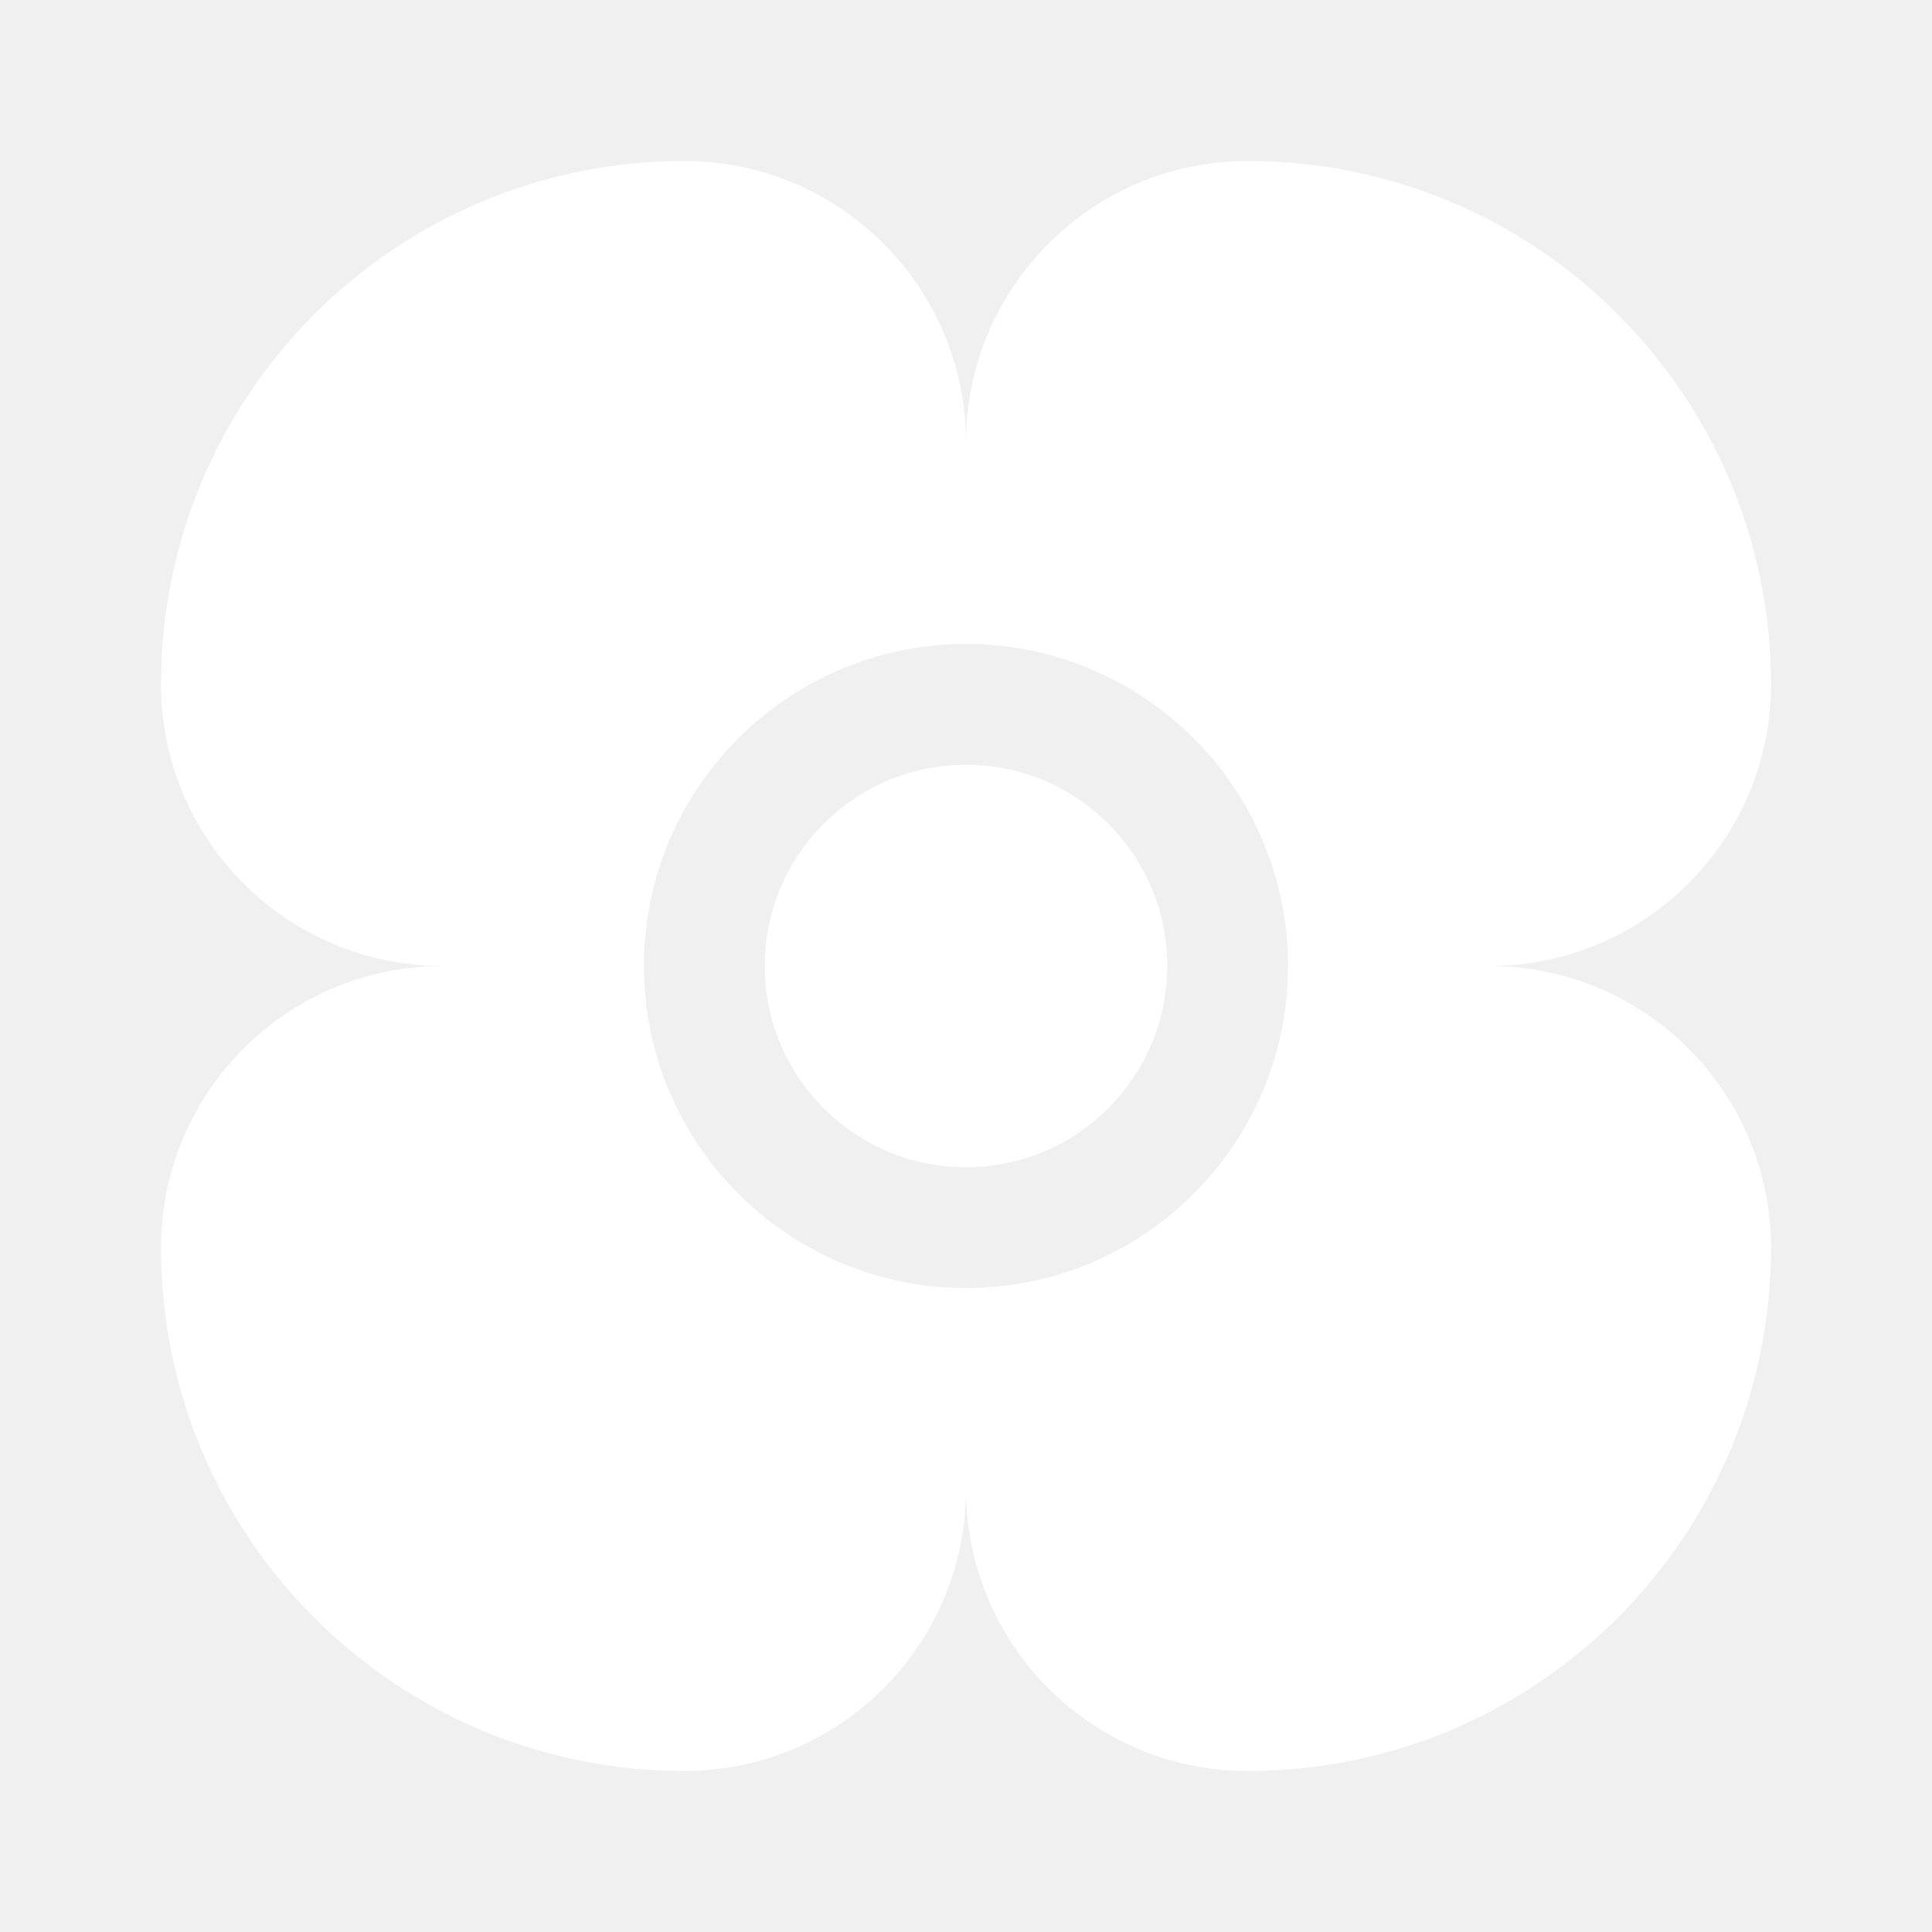
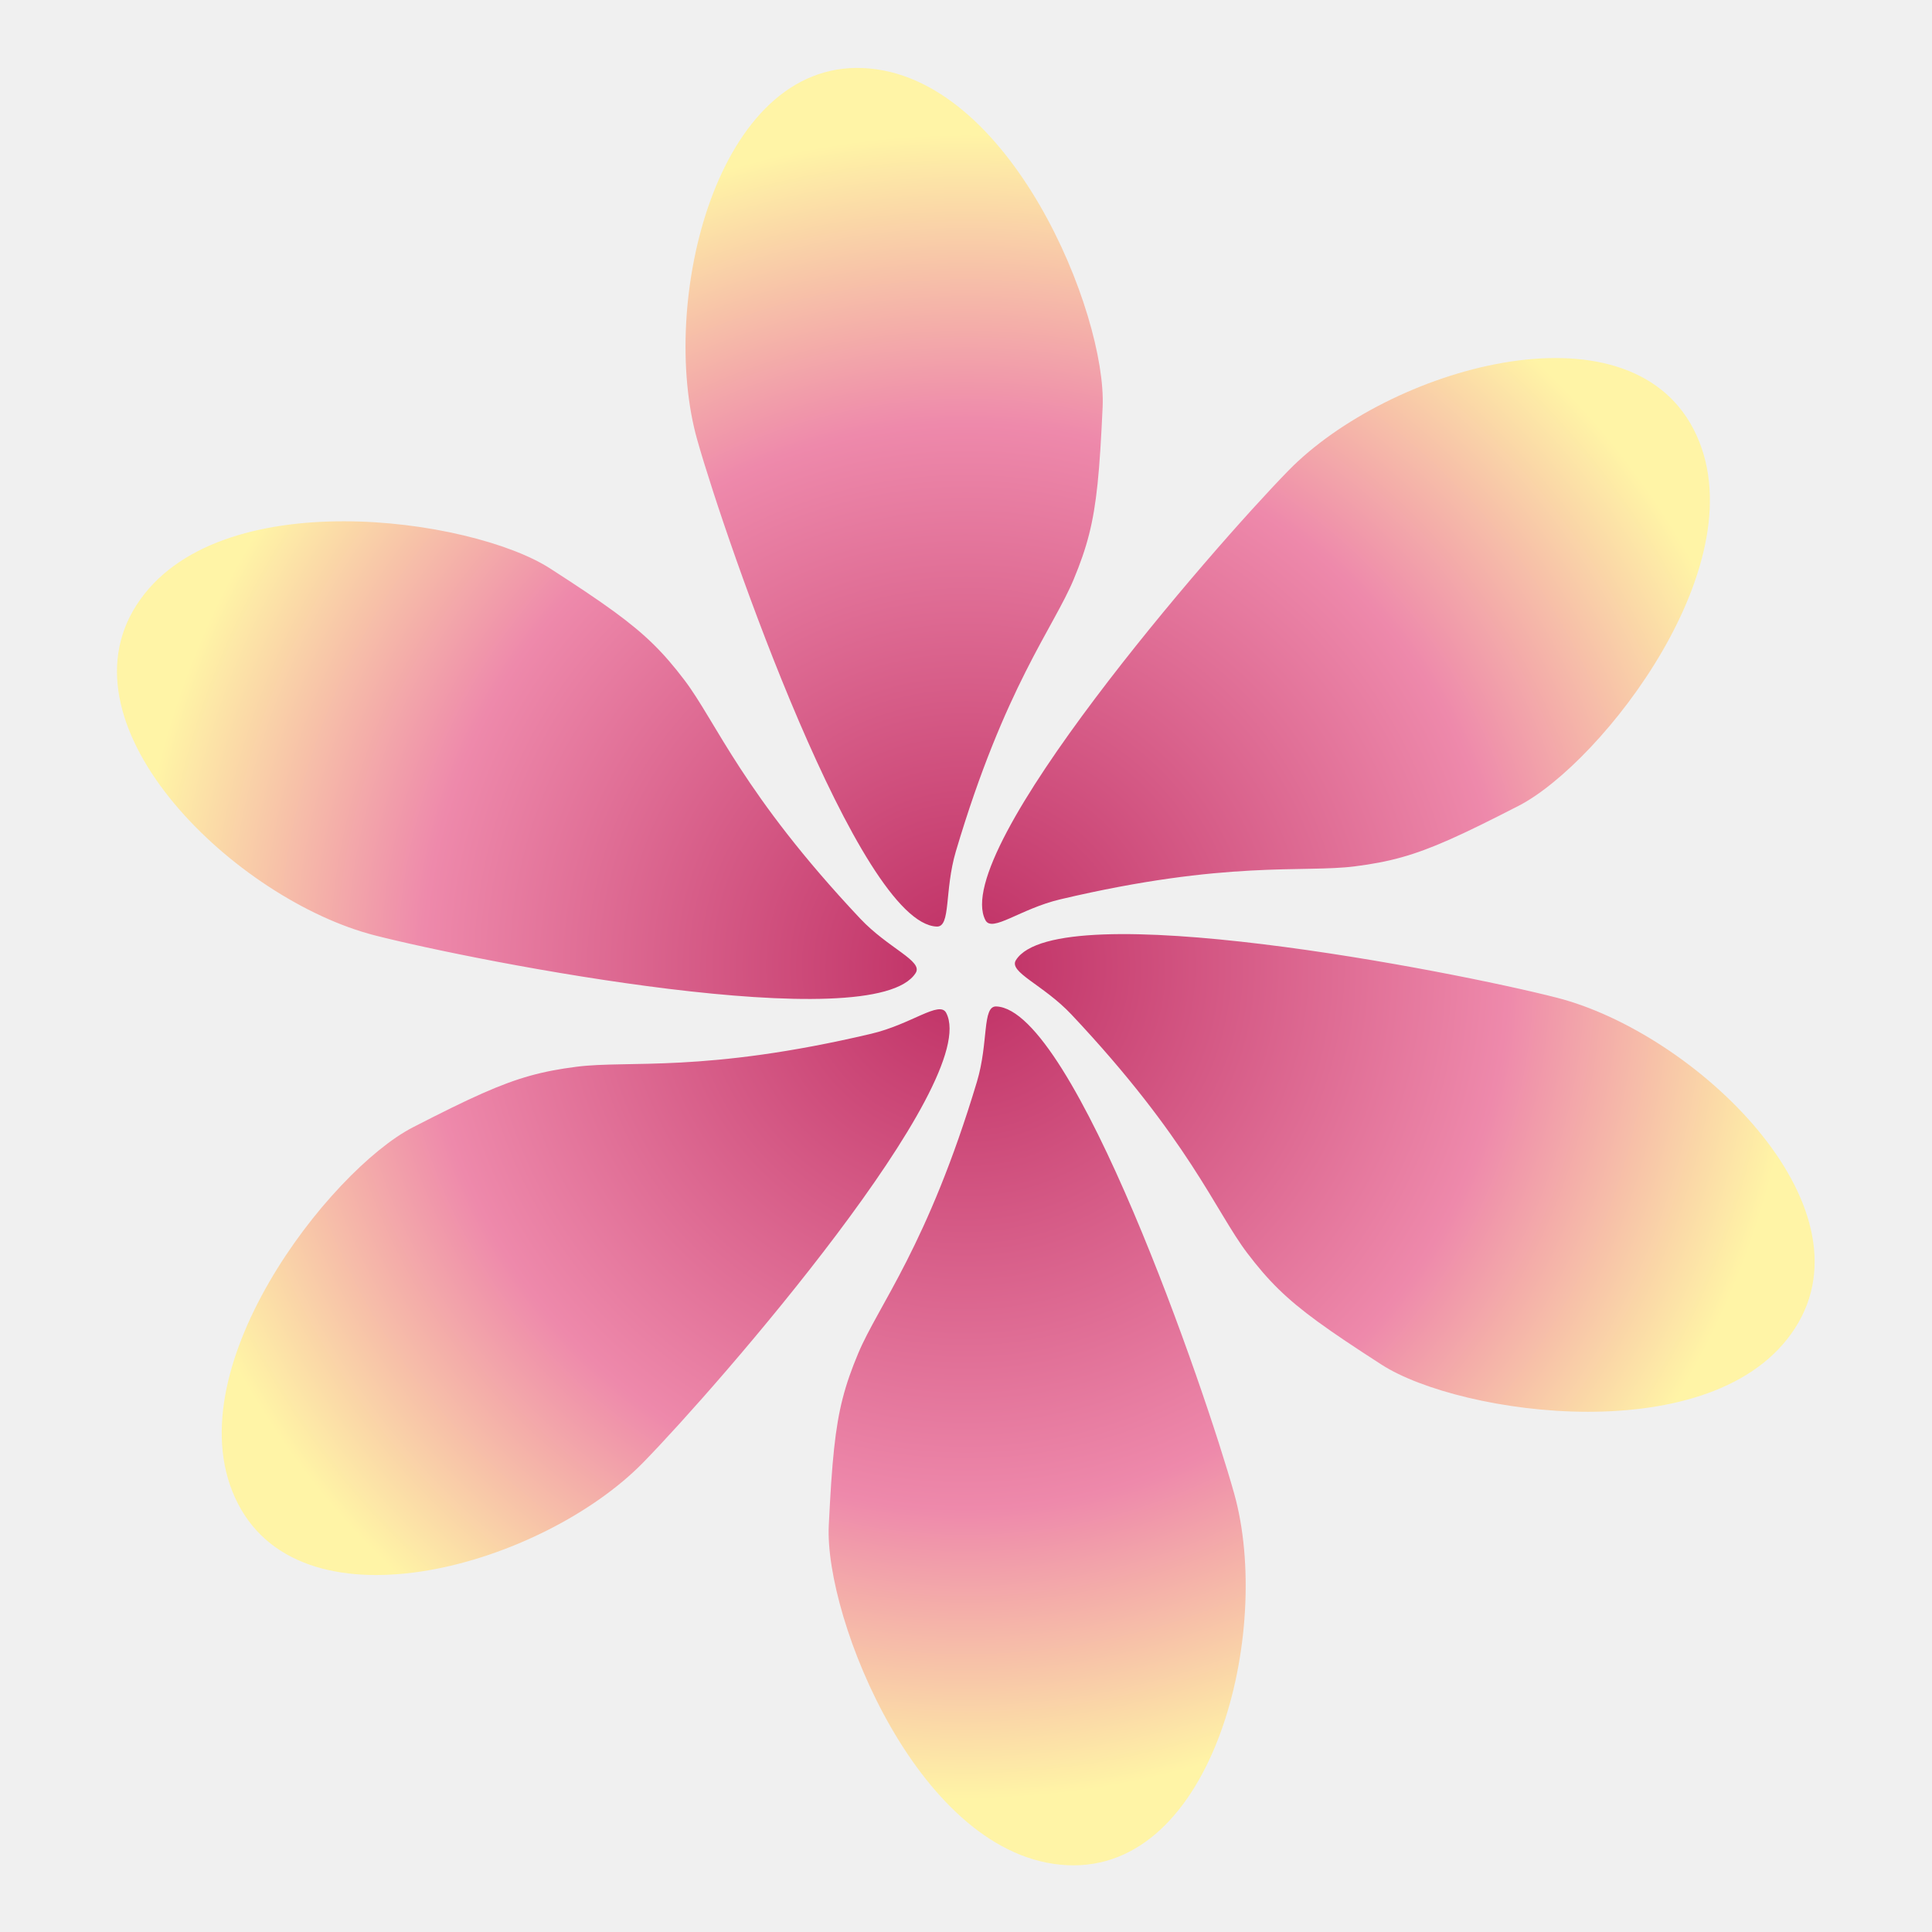
- <svg xmlns="http://www.w3.org/2000/svg" version="1.1" width="24" height="24" viewBox="0 0 24 24" id="svg4">
-   <defs id="defs8" />
-   <path d="M18.5,12A3.5,3.5 0 0,0 22,8.5A6.5,6.5 0 0,0 15.5,2A3.5,3.5 0 0,0 12,5.5A3.5,3.5 0 0,0 8.5,2A6.5,6.5 0 0,0 2,8.5A3.5,3.5 0 0,0 5.5,12A3.5,3.5 0 0,0 2,15.5A6.5,6.5 0 0,0 8.5,22A3.5,3.5 0 0,0 12,18.5A3.5,3.5 0 0,0 15.5,22A6.5,6.5 0 0,0 22,15.5A3.5,3.5 0 0,0 18.5,12M12,16A4,4 0 0,1 8,12A4,4 0 0,1 12,8A4,4 0 0,1 16,12A4,4 0 0,1 12,16M14.5,12A2.5,2.5 0 0,1 12,14.5A2.5,2.5 0 0,1 9.5,12A2.5,2.5 0 0,1 12,9.5A2.5,2.5 0 0,1 14.5,12Z" id="path2" style="fill:#ffffff" />
+ <svg xmlns="http://www.w3.org/2000/svg" width="512px" height="512px" viewBox="0 0 512 512" version="1.1">
+   <defs>
+     <radialGradient cx="50%" cy="50%" fx="50%" fy="50%" r="49.442%" gradientTransform="translate(0.5,0.5),scale(1,0.944505),rotate(-157.7827),translate(-0.5,-0.5)" id="radialGradient-1">
+       <stop stop-color="#BE2E63" offset="0%" />
+       <stop stop-color="#EE89AB" offset="65.181%" />
+       <stop stop-color="#FFF4A6" offset="100%" />
+     </radialGradient>
+   </defs>
+   <g id="Page-1" stroke="none" stroke-width="1" fill="none" fill-rule="evenodd">
+     <path d="M264.039,266.718 C284.639,267.551 319.345,368.238 327.072,395.819 C337.272,432.227 321.734,496.222 282.762,494.291 C243.789,492.361 218.433,428.901 219.636,404.251 C220.049,395.809 220.462,389.307 221.044,383.891 C222.16,373.494 223.897,367.098 227.434,358.656 C232.814,345.816 245.827,330.176 258.896,286.68 C262.044,276.204 260.23,266.564 264.039,266.718 Z M250.752,268.427 C260.33,286.683 190.486,367.083 170.463,387.566 C144.033,414.603 80.843,433.144 63.029,398.428 C45.214,363.712 87.494,310.022 109.443,298.74 C116.96,294.876 122.798,291.983 127.779,289.779 C137.342,285.547 143.749,283.853 152.829,282.695 C166.639,280.935 186.69,284.384 230.893,273.954 C241.539,271.442 248.98,265.051 250.752,268.427 Z M412.558,264.396 C449.189,273.766 496.841,319.22 475.683,352.006 C454.525,384.792 386.888,375.021 366.143,361.654 C359.038,357.076 353.614,353.466 349.214,350.255 C340.768,344.089 336.097,339.387 330.555,332.103 C322.126,321.023 315.087,301.934 283.953,268.868 C276.454,260.904 267.199,257.655 269.237,254.433 C280.258,237.01 384.808,257.297 412.558,264.396 Z M145.756,150.631 C152.862,155.209 158.286,158.818 162.686,162.03 C171.131,168.196 175.802,172.898 181.345,180.182 C189.774,191.261 196.813,210.35 227.946,243.416 C235.445,251.381 244.701,254.629 242.663,257.851 C231.642,275.275 127.091,254.988 99.341,247.889 C62.711,238.518 15.059,193.065 36.217,160.279 C57.375,127.493 125.012,137.264 145.756,150.631 Z M228.792,18.037 C267.77,19.842 293.331,83.221 292.207,107.874 C291.822,116.317 291.429,122.821 290.865,128.239 C289.782,138.639 288.066,145.041 284.555,153.494 C279.217,166.351 266.255,182.033 253.326,225.571 C250.211,236.057 252.057,245.691 248.247,245.549 C227.645,244.783 192.615,144.208 184.799,116.652 C174.482,80.277 189.814,16.232 228.792,18.037 Z M448.871,113.857 C466.685,148.573 424.405,202.262 402.457,213.545 C394.939,217.409 389.102,220.302 384.12,222.506 C374.558,226.737 368.15,228.432 359.071,229.589 C345.261,231.35 325.21,227.901 281.007,238.33 C270.36,240.842 262.919,247.233 261.148,243.858 C251.569,225.601 321.414,145.202 341.436,124.719 C367.867,97.681 431.057,79.14 448.871,113.857 Z" id="Path" fill="url(#radialGradient-1)" />
+     <polygon id="Rectangle-2" points="0 0 512 0 512 512 0 512" />
+   </g>
</svg>
